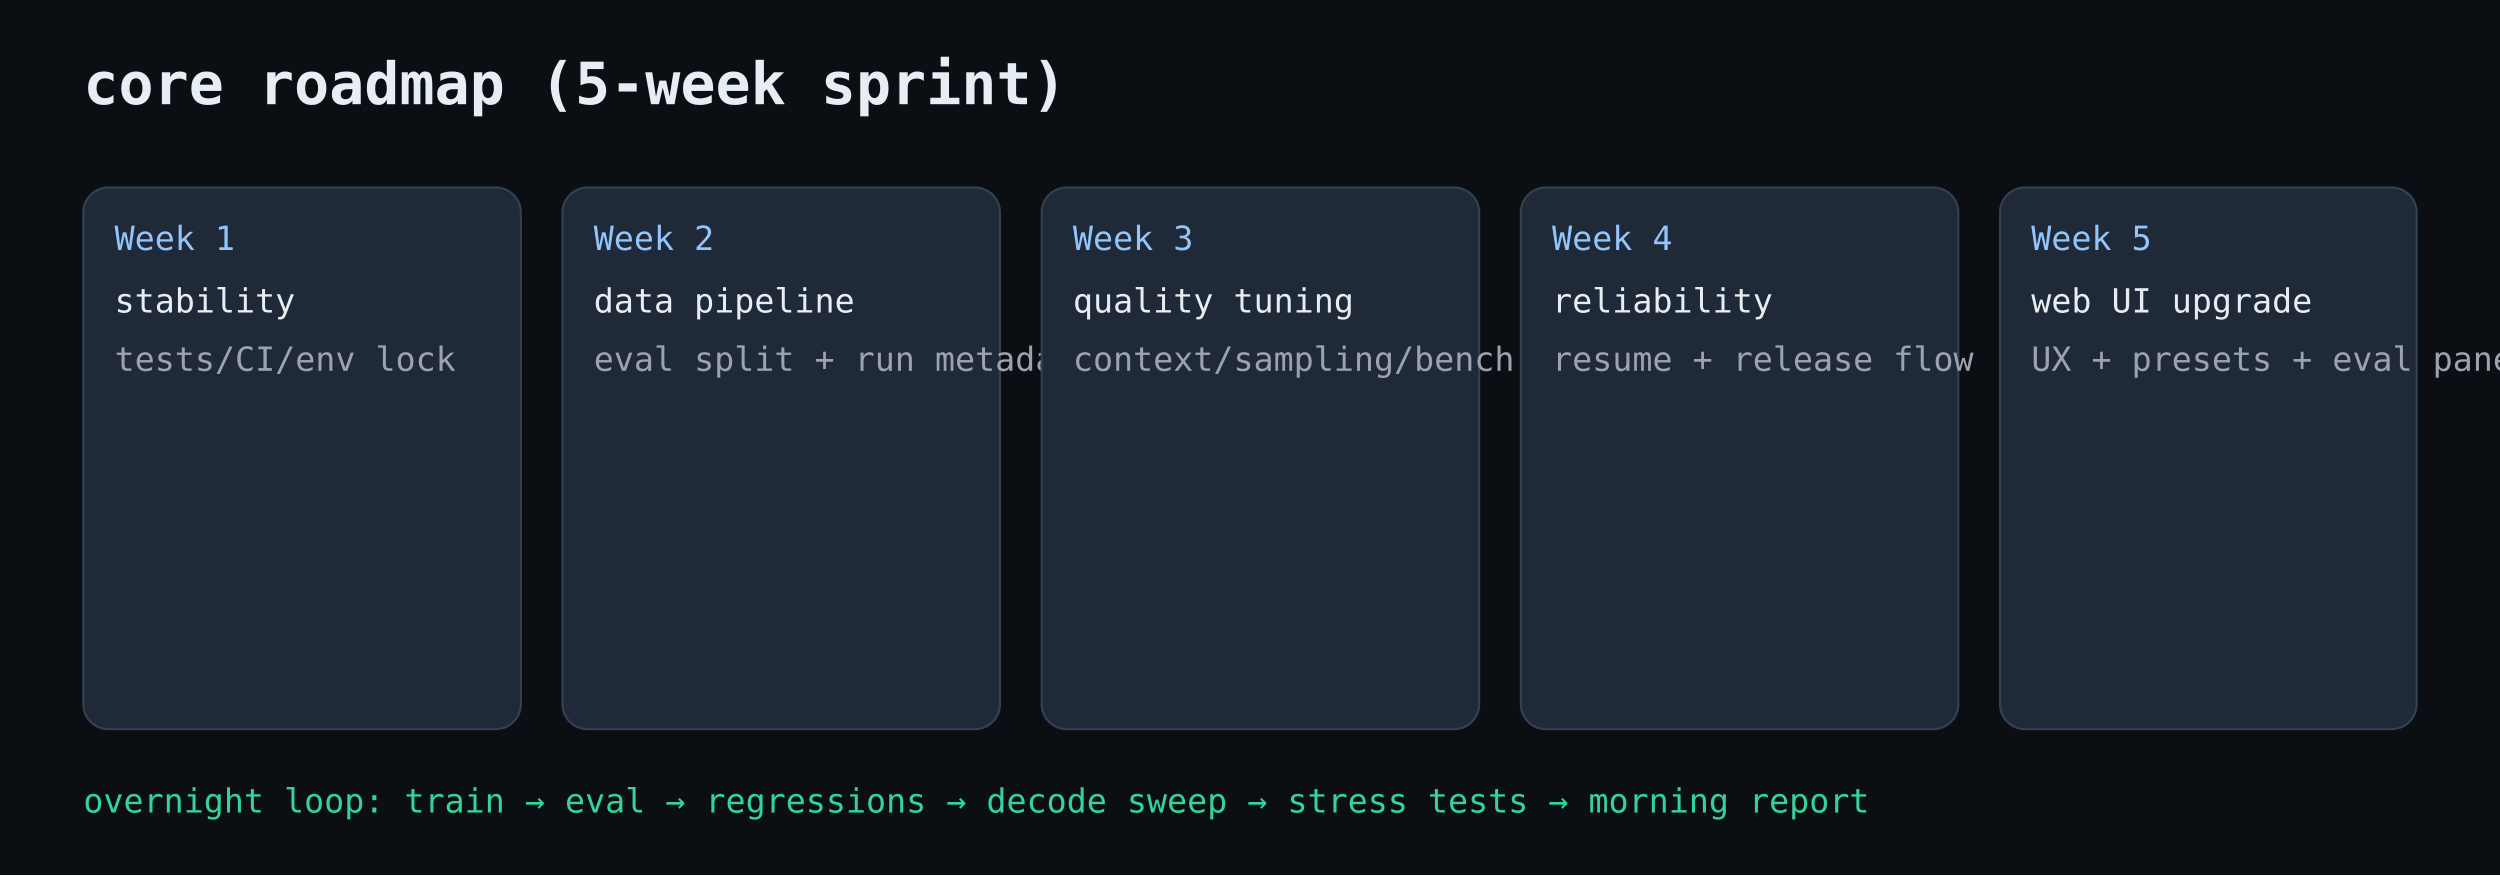
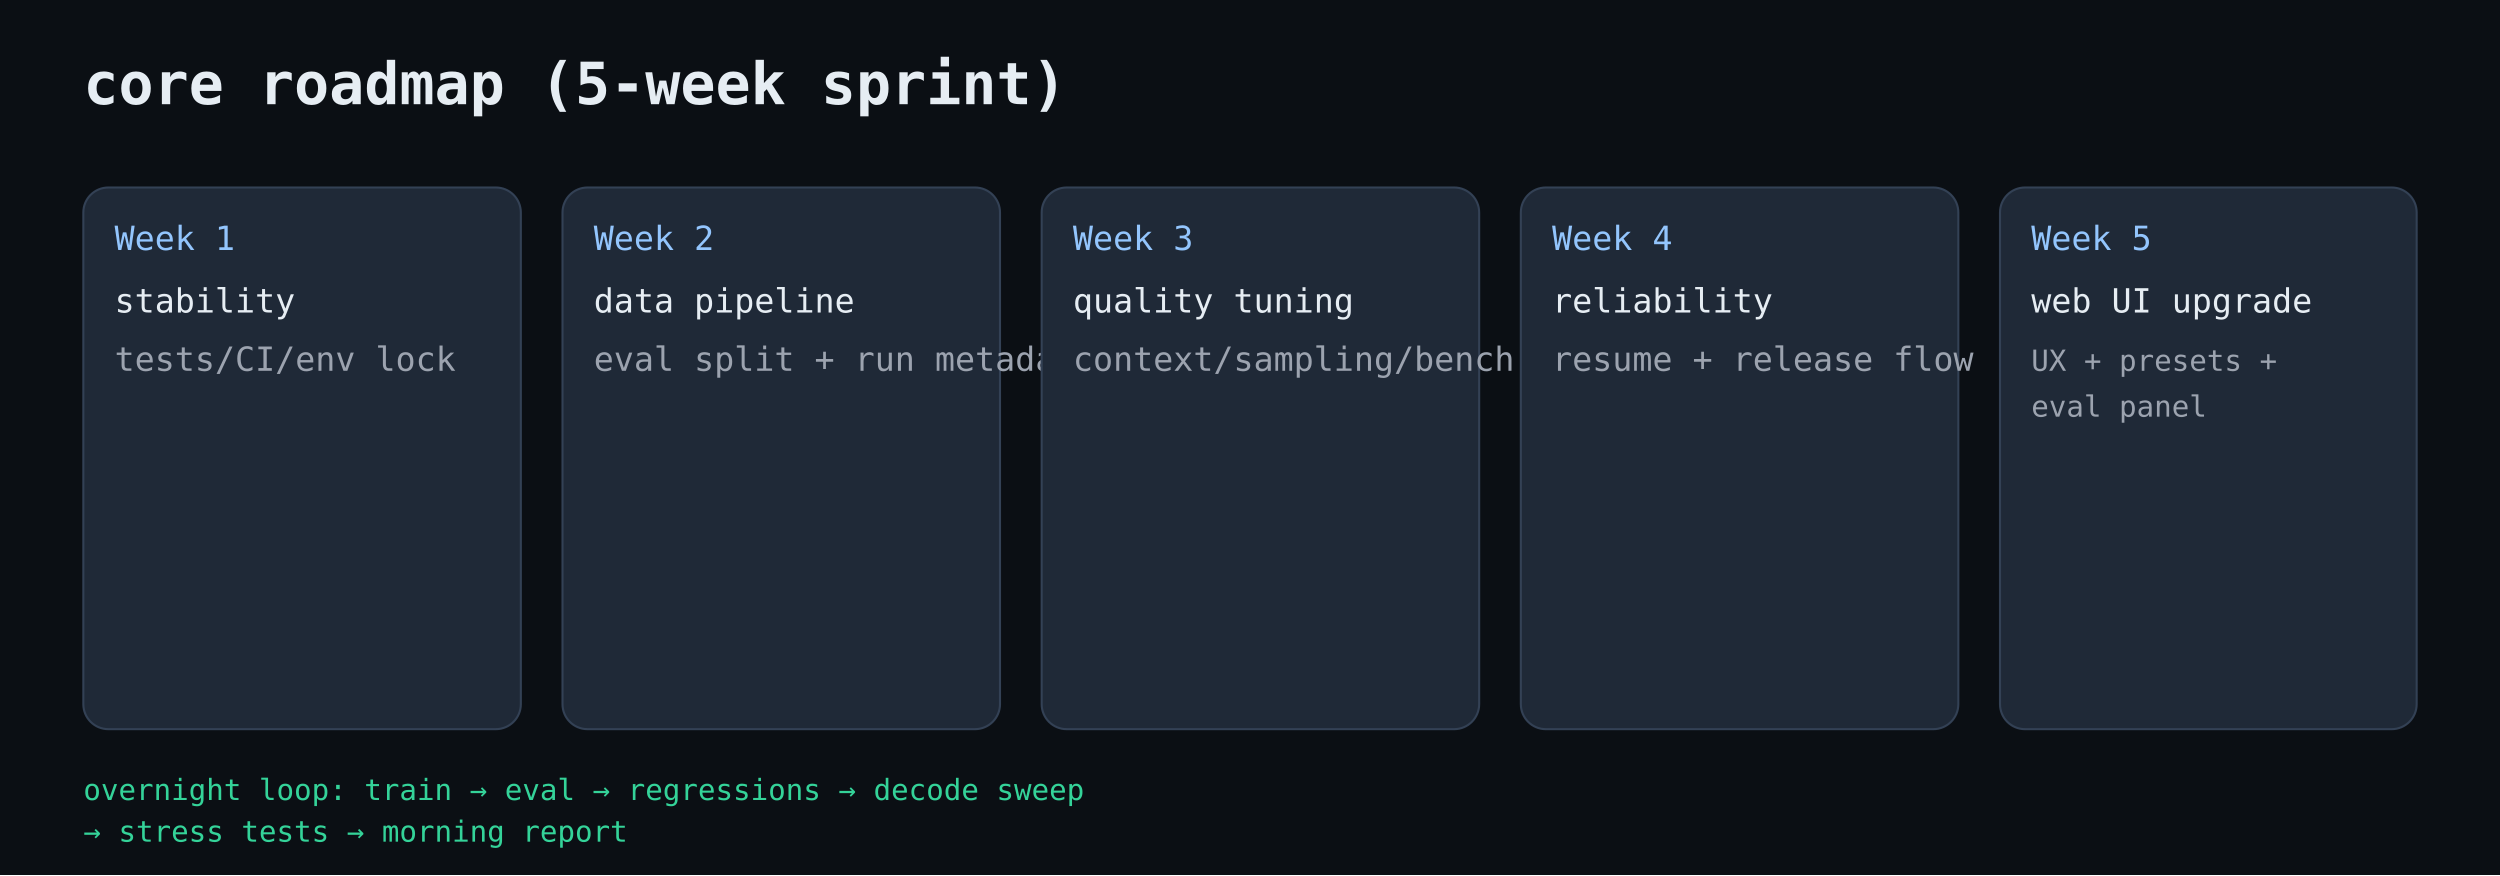
<svg xmlns="http://www.w3.org/2000/svg" width="1200" height="420" viewBox="0 0 1200 420">
  <rect width="1200" height="420" fill="#0b0f14" />
  <text x="40" y="50" fill="#e6edf3" font-family="SF Mono, Menlo, monospace" font-size="28" font-weight="700">core roadmap (5-week sprint)</text>
  <g font-family="SF Mono, Menlo, monospace" font-size="16">
    <rect x="40" y="90" width="210" height="260" rx="12" fill="#1f2937" stroke="#334155" />
    <text x="55" y="120" fill="#93c5fd">Week 1</text>
    <text x="55" y="150" fill="#e6edf3">stability</text>
    <text x="55" y="178" fill="#9ca3af">tests/CI/env lock</text>
    <rect x="270" y="90" width="210" height="260" rx="12" fill="#1f2937" stroke="#334155" />
    <text x="285" y="120" fill="#93c5fd">Week 2</text>
    <text x="285" y="150" fill="#e6edf3">data pipeline</text>
    <text x="285" y="178" fill="#9ca3af">eval split + run metadata</text>
    <rect x="500" y="90" width="210" height="260" rx="12" fill="#1f2937" stroke="#334155" />
    <text x="515" y="120" fill="#93c5fd">Week 3</text>
    <text x="515" y="150" fill="#e6edf3">quality tuning</text>
    <text x="515" y="178" fill="#9ca3af">context/sampling/bench</text>
    <rect x="730" y="90" width="210" height="260" rx="12" fill="#1f2937" stroke="#334155" />
    <text x="745" y="120" fill="#93c5fd">Week 4</text>
    <text x="745" y="150" fill="#e6edf3">reliability</text>
    <text x="745" y="178" fill="#9ca3af">resume + release flow</text>
    <rect x="960" y="90" width="200" height="260" rx="12" fill="#1f2937" stroke="#334155" />
    <text x="975" y="120" fill="#93c5fd">Week 5</text>
    <text x="975" y="150" fill="#e6edf3">web UI upgrade</text>
-     <text x="975" y="178" fill="#9ca3af">UX + presets + eval panel</text>
+     <text x="975" y="178" fill="#9ca3af" font-size="14">UX + presets +</text>
+     <text x="975" y="200" fill="#9ca3af" font-size="14">eval panel</text>
  </g>
-   <text x="40" y="390" fill="#34d399" font-family="SF Mono, Menlo, monospace" font-size="16">overnight loop: train → eval → regressions → decode sweep → stress tests → morning report</text>
+   <text x="40" y="384" fill="#34d399" font-family="SF Mono, Menlo, monospace" font-size="14">overnight loop: train → eval → regressions → decode sweep</text>
+   <text x="40" y="404" fill="#34d399" font-family="SF Mono, Menlo, monospace" font-size="14">→ stress tests → morning report</text>
</svg>
